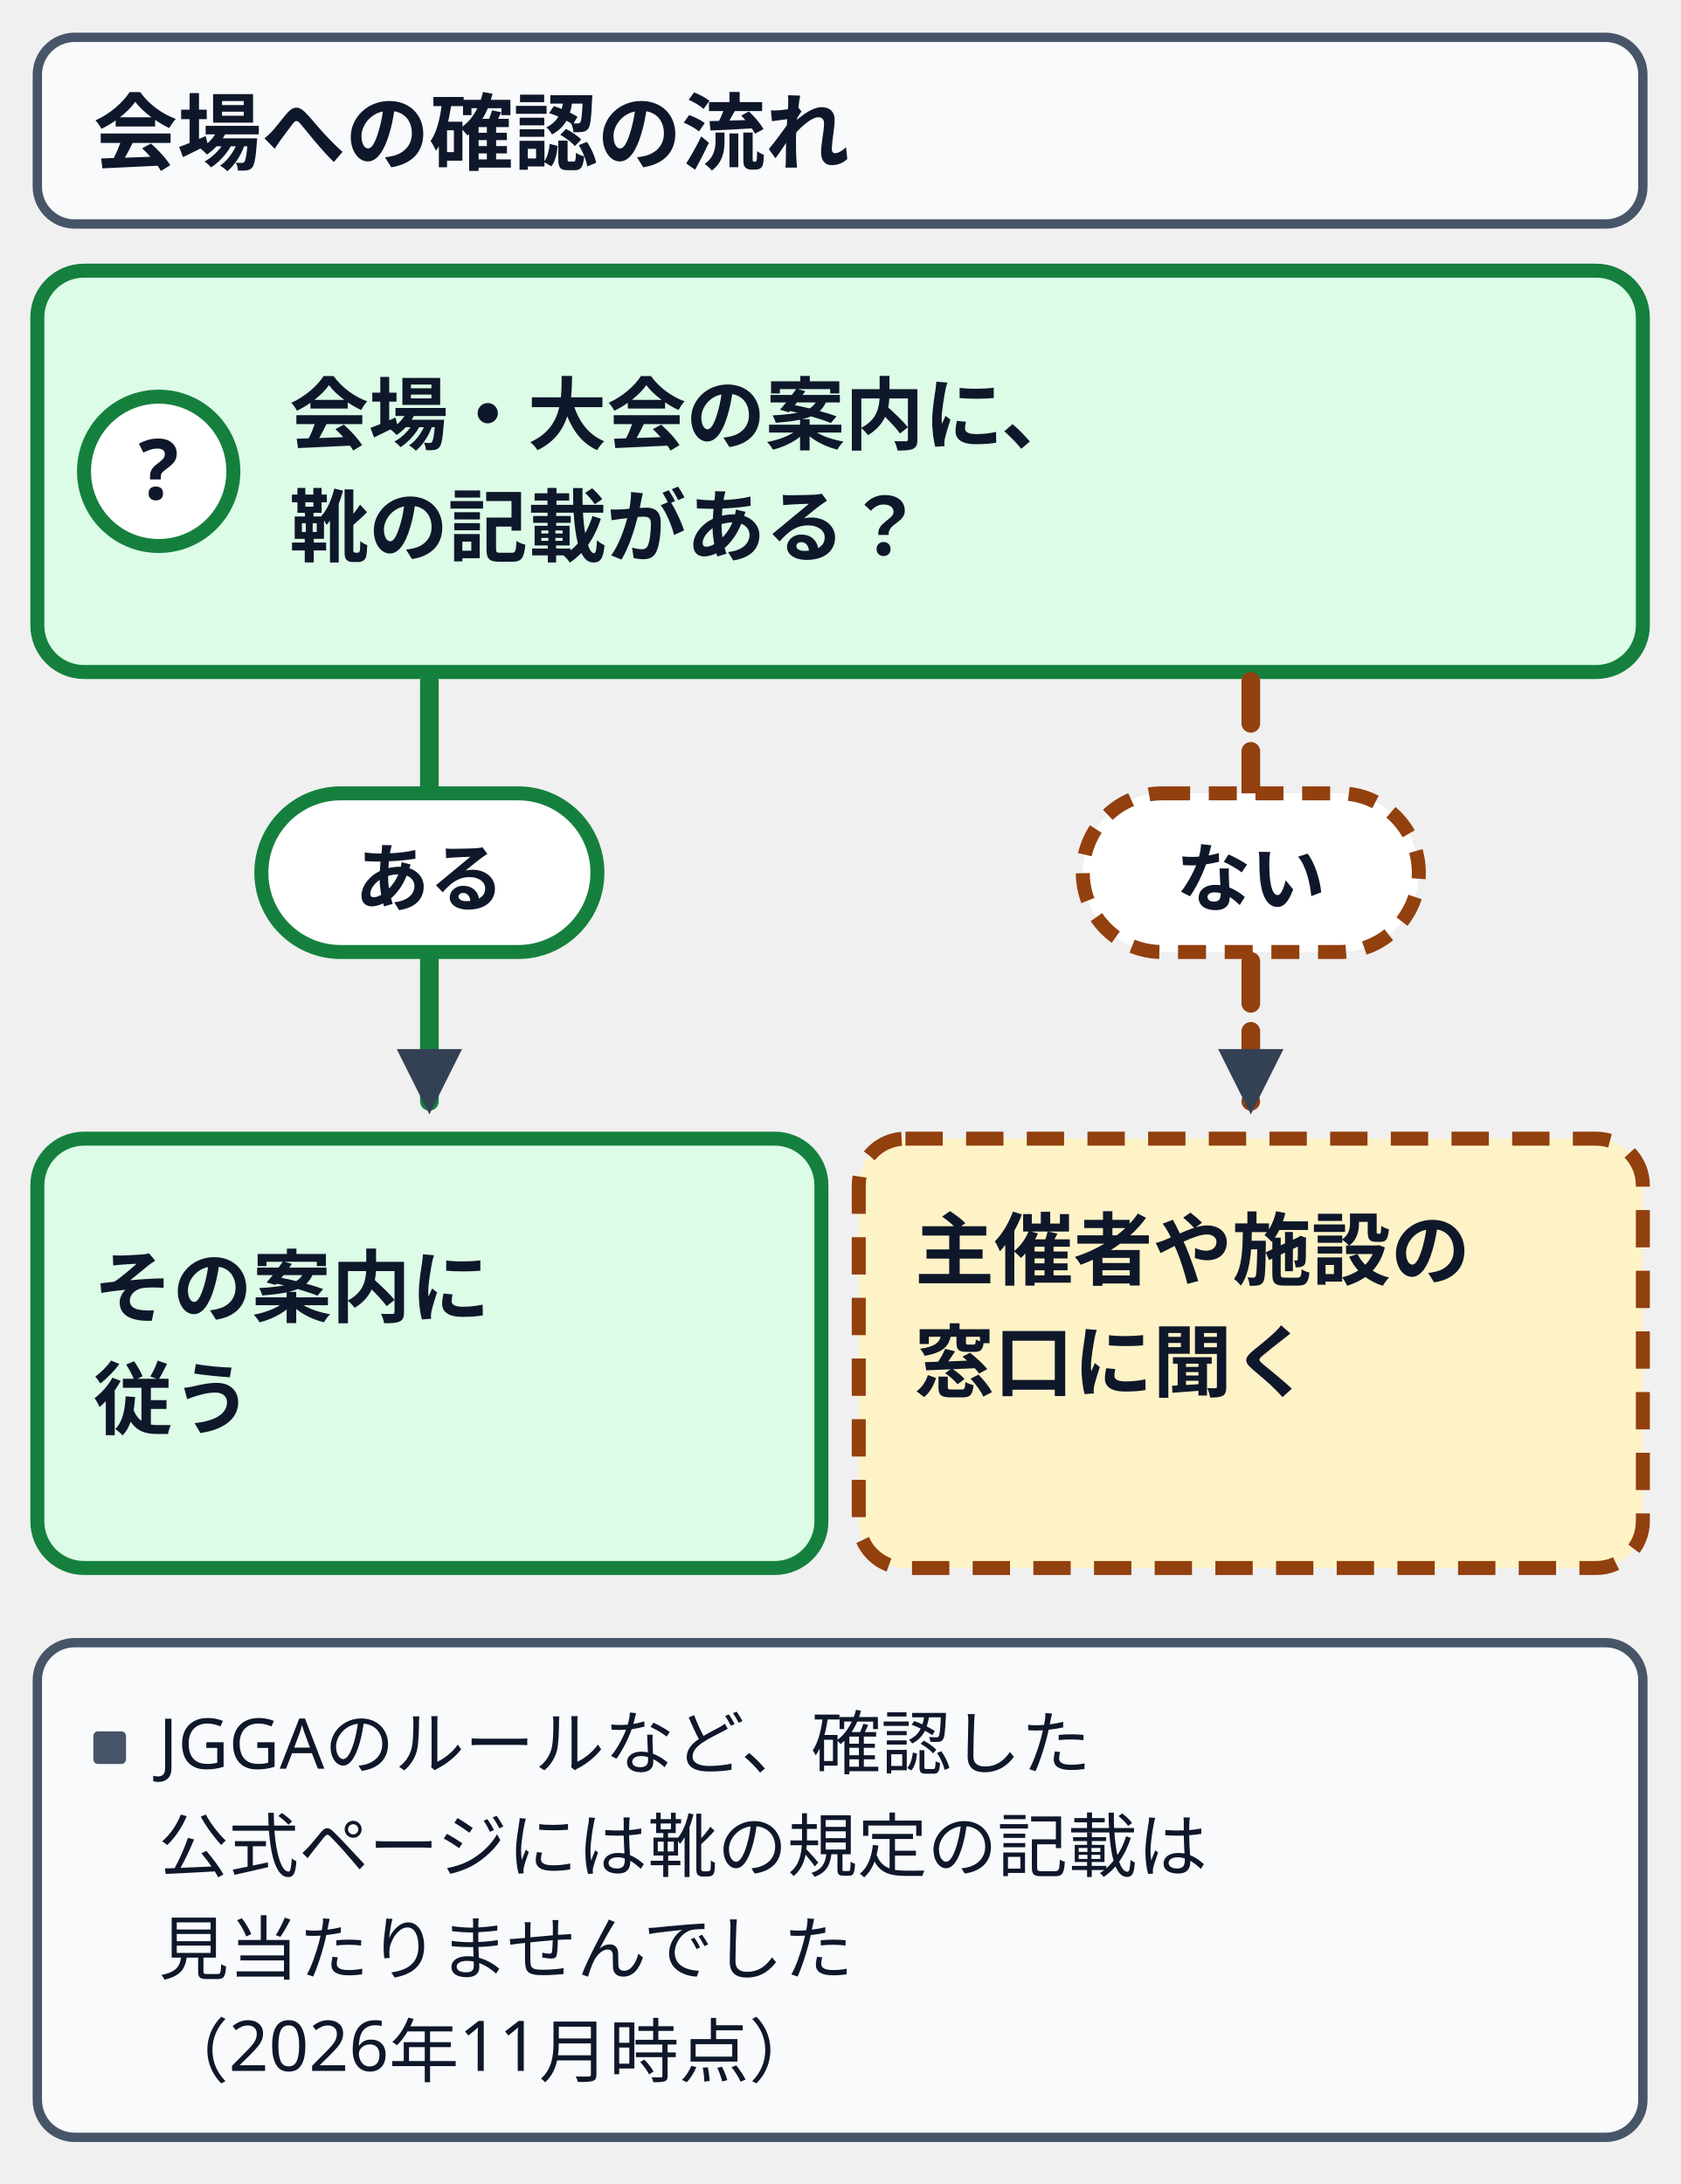
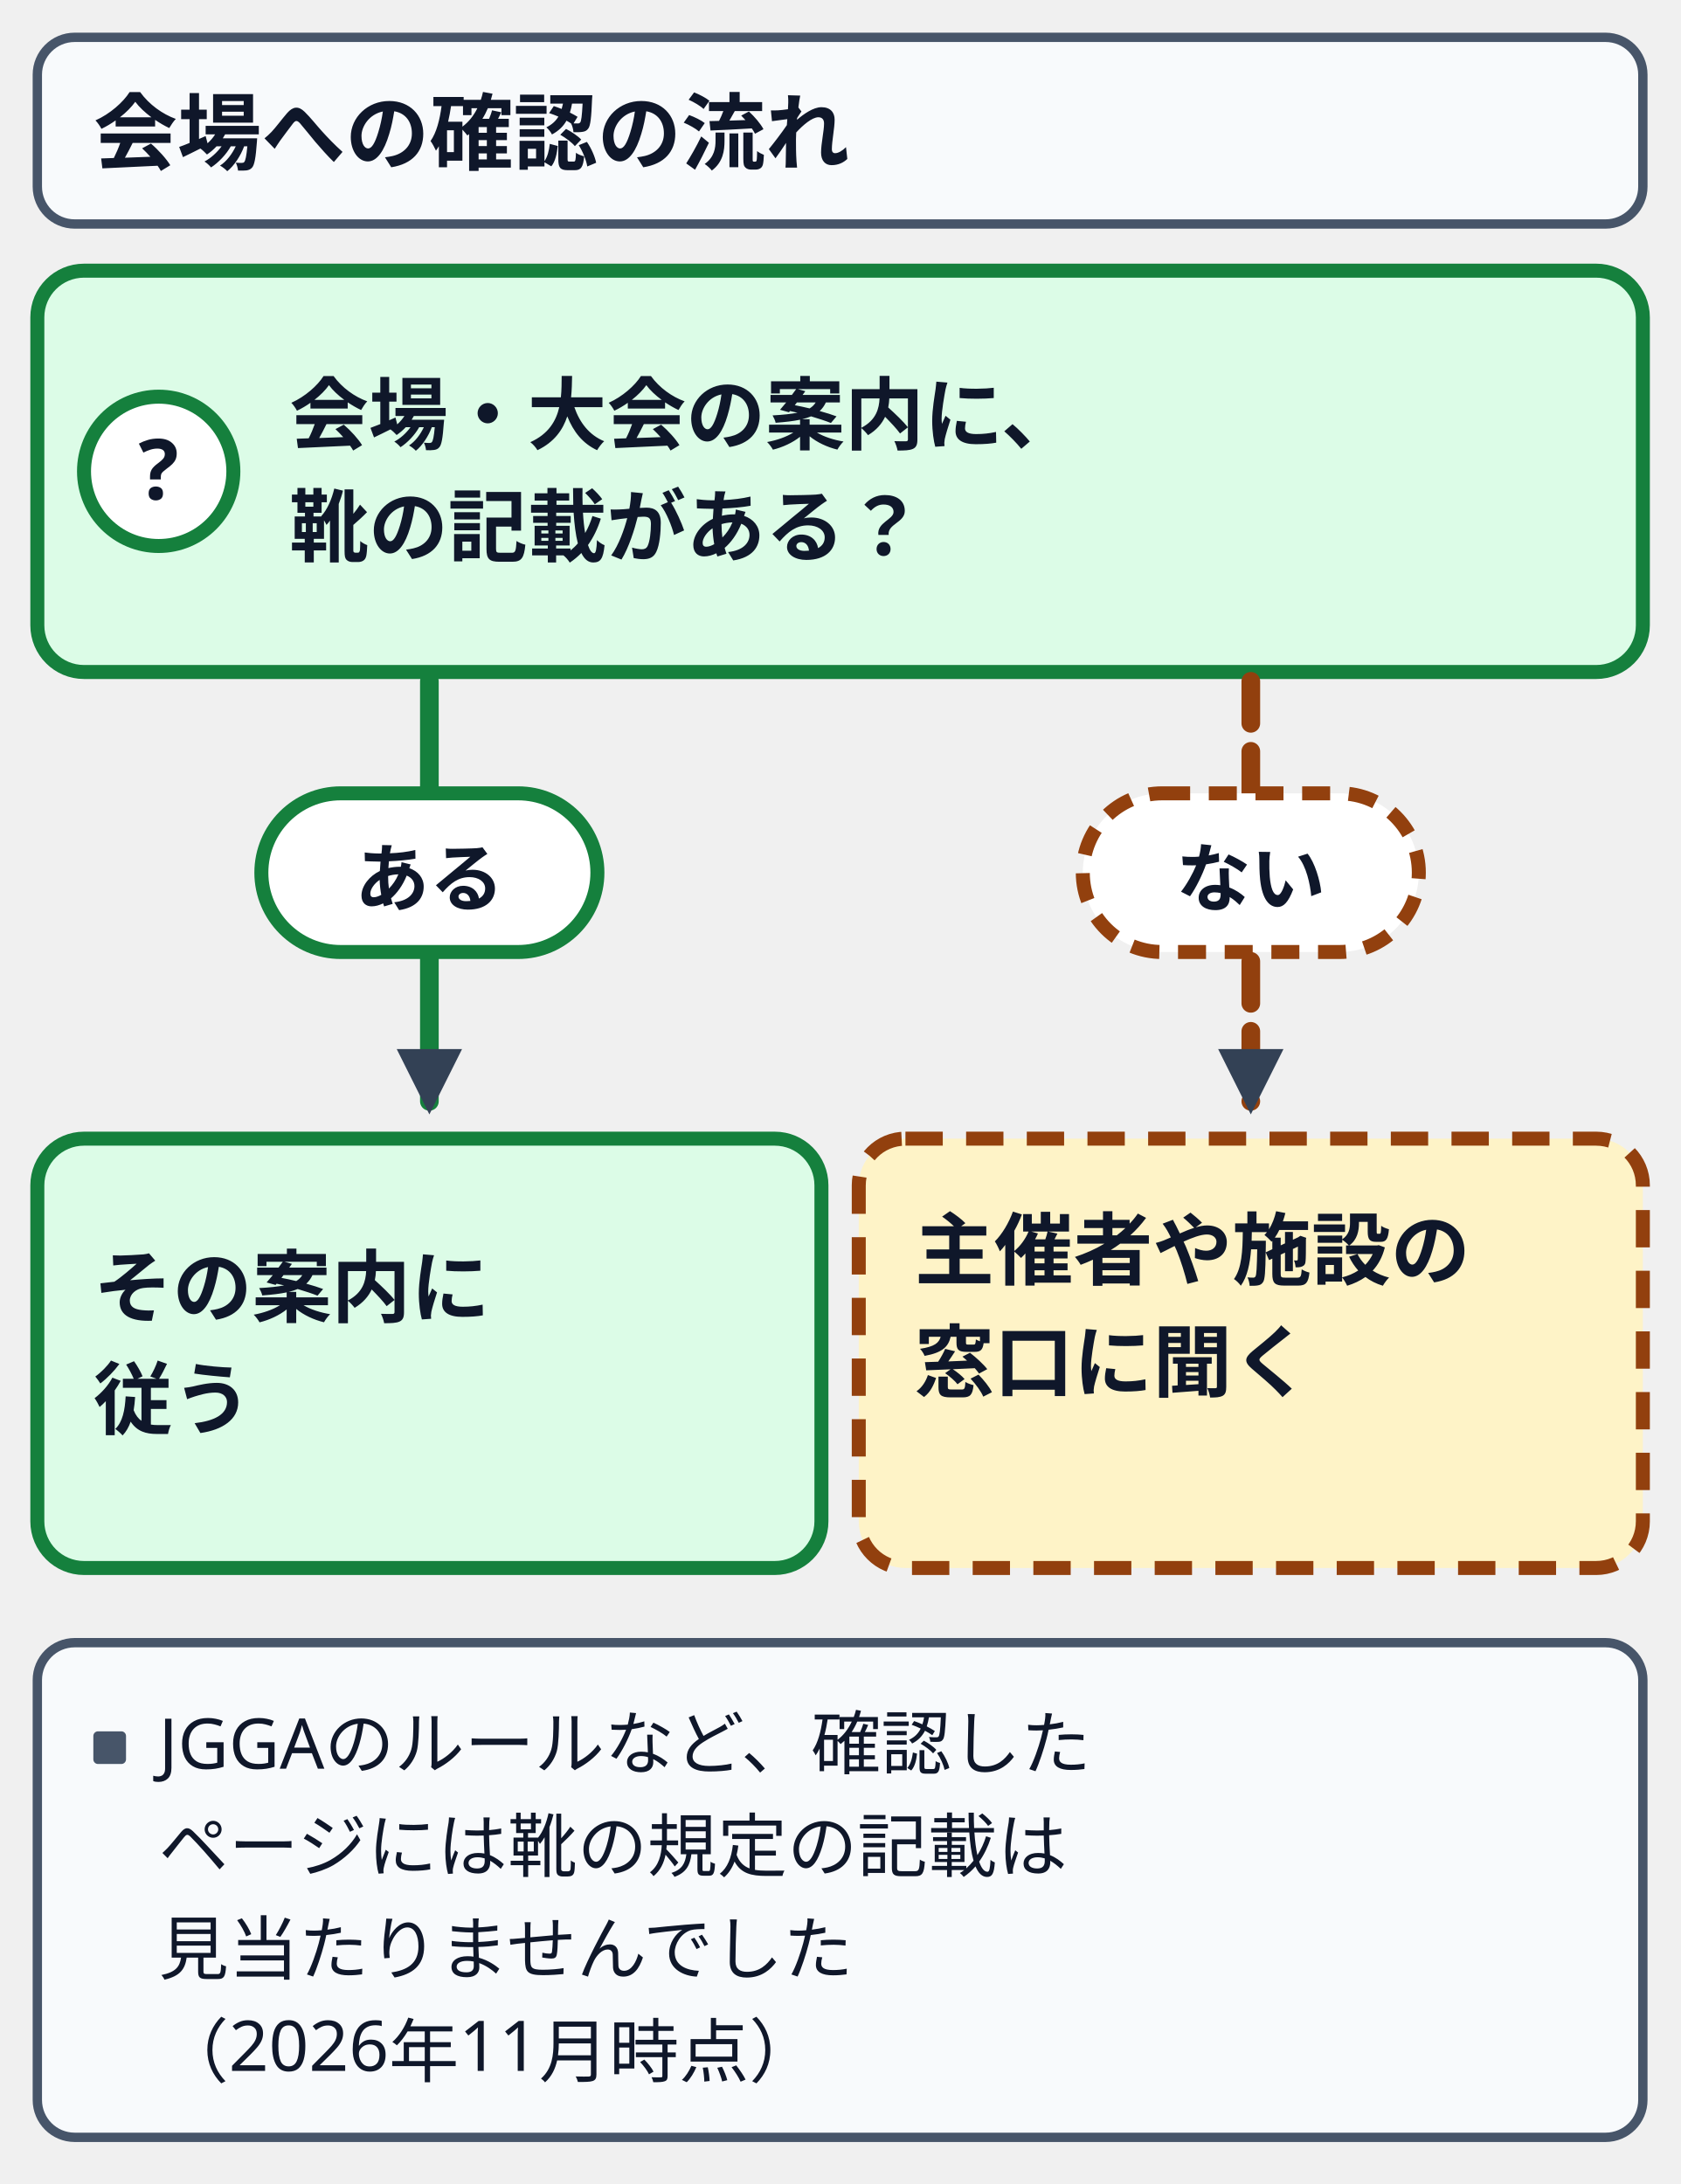
<svg xmlns="http://www.w3.org/2000/svg" viewBox="0 0 360 468" role="img" aria-labelledby="shoes-check-flow-t shoes-check-flow-d" font-family="&quot;Hiragino Sans&quot;,&quot;Noto Sans JP&quot;,&quot;Yu Gothic&quot;,system-ui,sans-serif">
  <defs>
    <marker id="shoes-check-flow-ah" viewBox="0 0 10 10" refX="8" refY="5" markerWidth="14" markerHeight="14" markerUnits="userSpaceOnUse" orient="auto">
      <path d="M0,0 L10,5 L0,10 z" fill="#334155" />
    </marker>
  </defs>
  <rect x="8" y="8" width="344" height="40" rx="8" fill="#f8fafc" stroke="#475569" stroke-width="2" />
  <text x="20" y="35" font-size="18" font-weight="700" fill="#0f172a" text-anchor="start">会場への確認の流れ</text>
  <rect x="8" y="58" width="344" height="86" rx="10" fill="#dcfce7" stroke="#15803d" stroke-width="3" />
  <circle cx="34" cy="101" r="16" fill="#ffffff" stroke="#15803d" stroke-width="3" />
  <text x="34" y="107" font-size="18" font-weight="700" fill="#0f172a" text-anchor="middle">?</text>
  <text x="62" y="95" font-size="17" font-weight="700" fill="#0f172a" text-anchor="start">会場・大会の案内に、</text>
  <text x="62" y="119" font-size="17" font-weight="700" fill="#0f172a" text-anchor="start">靴の記載がある？</text>
  <line x1="92" y1="146" x2="92" y2="236" stroke="#15803d" stroke-width="4" stroke-linecap="round" marker-end="url(#shoes-check-flow-ah)" />
  <line x1="268" y1="146" x2="268" y2="236" stroke="#92400e" stroke-width="4" stroke-linecap="round" stroke-dasharray="9 6" marker-end="url(#shoes-check-flow-ah)" />
  <rect x="56" y="170" width="72" height="34" rx="17" fill="#ffffff" stroke="#15803d" stroke-width="3" />
  <text x="92" y="194" font-size="16" font-weight="700" fill="#0f172a" text-anchor="middle">ある</text>
  <rect x="232" y="170" width="72" height="34" rx="17" fill="#ffffff" stroke="#92400e" stroke-width="3" stroke-dasharray="6 4" />
  <text x="268" y="194" font-size="16" font-weight="700" fill="#0f172a" text-anchor="middle">ない</text>
  <rect x="8" y="244" width="168" height="92" rx="10" fill="#dcfce7" stroke="#15803d" stroke-width="3" />
  <text x="20" y="282" font-size="17" font-weight="700" fill="#0f172a" text-anchor="start">その案内に</text>
  <text x="20" y="306" font-size="17" font-weight="700" fill="#0f172a" text-anchor="start">従う</text>
  <rect x="184" y="244" width="168" height="92" rx="10" fill="#fef3c7" stroke="#92400e" stroke-width="3" stroke-dasharray="8 5" />
  <text x="196" y="274" font-size="17" font-weight="700" fill="#0f172a" text-anchor="start">主催者や施設の</text>
  <text x="196" y="298" font-size="17" font-weight="700" fill="#0f172a" text-anchor="start">窓口に聞く</text>
  <rect x="8" y="352" width="344" height="106" rx="8" fill="#f8fafc" stroke="#475569" stroke-width="2" />
  <rect x="20" y="371" width="7" height="7" rx="1" fill="#475569" stroke="none" stroke-width="0" />
  <text x="34" y="379" font-size="15" font-weight="400" fill="#0f172a" text-anchor="start">JGGAのルールなど、確認した</text>
-   <text x="34" y="401" font-size="15" font-weight="400" fill="#0f172a" text-anchor="start">公式ページには靴の規定の記載は</text>
+   <text x="34" y="401" font-size="15" font-weight="400" fill="#0f172a" text-anchor="start">ページには靴の規定の記載は</text>
  <text x="34" y="423" font-size="15" font-weight="400" fill="#0f172a" text-anchor="start">見当たりませんでした</text>
  <text x="34" y="445" font-size="15" font-weight="400" fill="#0f172a" text-anchor="start">（2026年11月時点）</text>
</svg>
